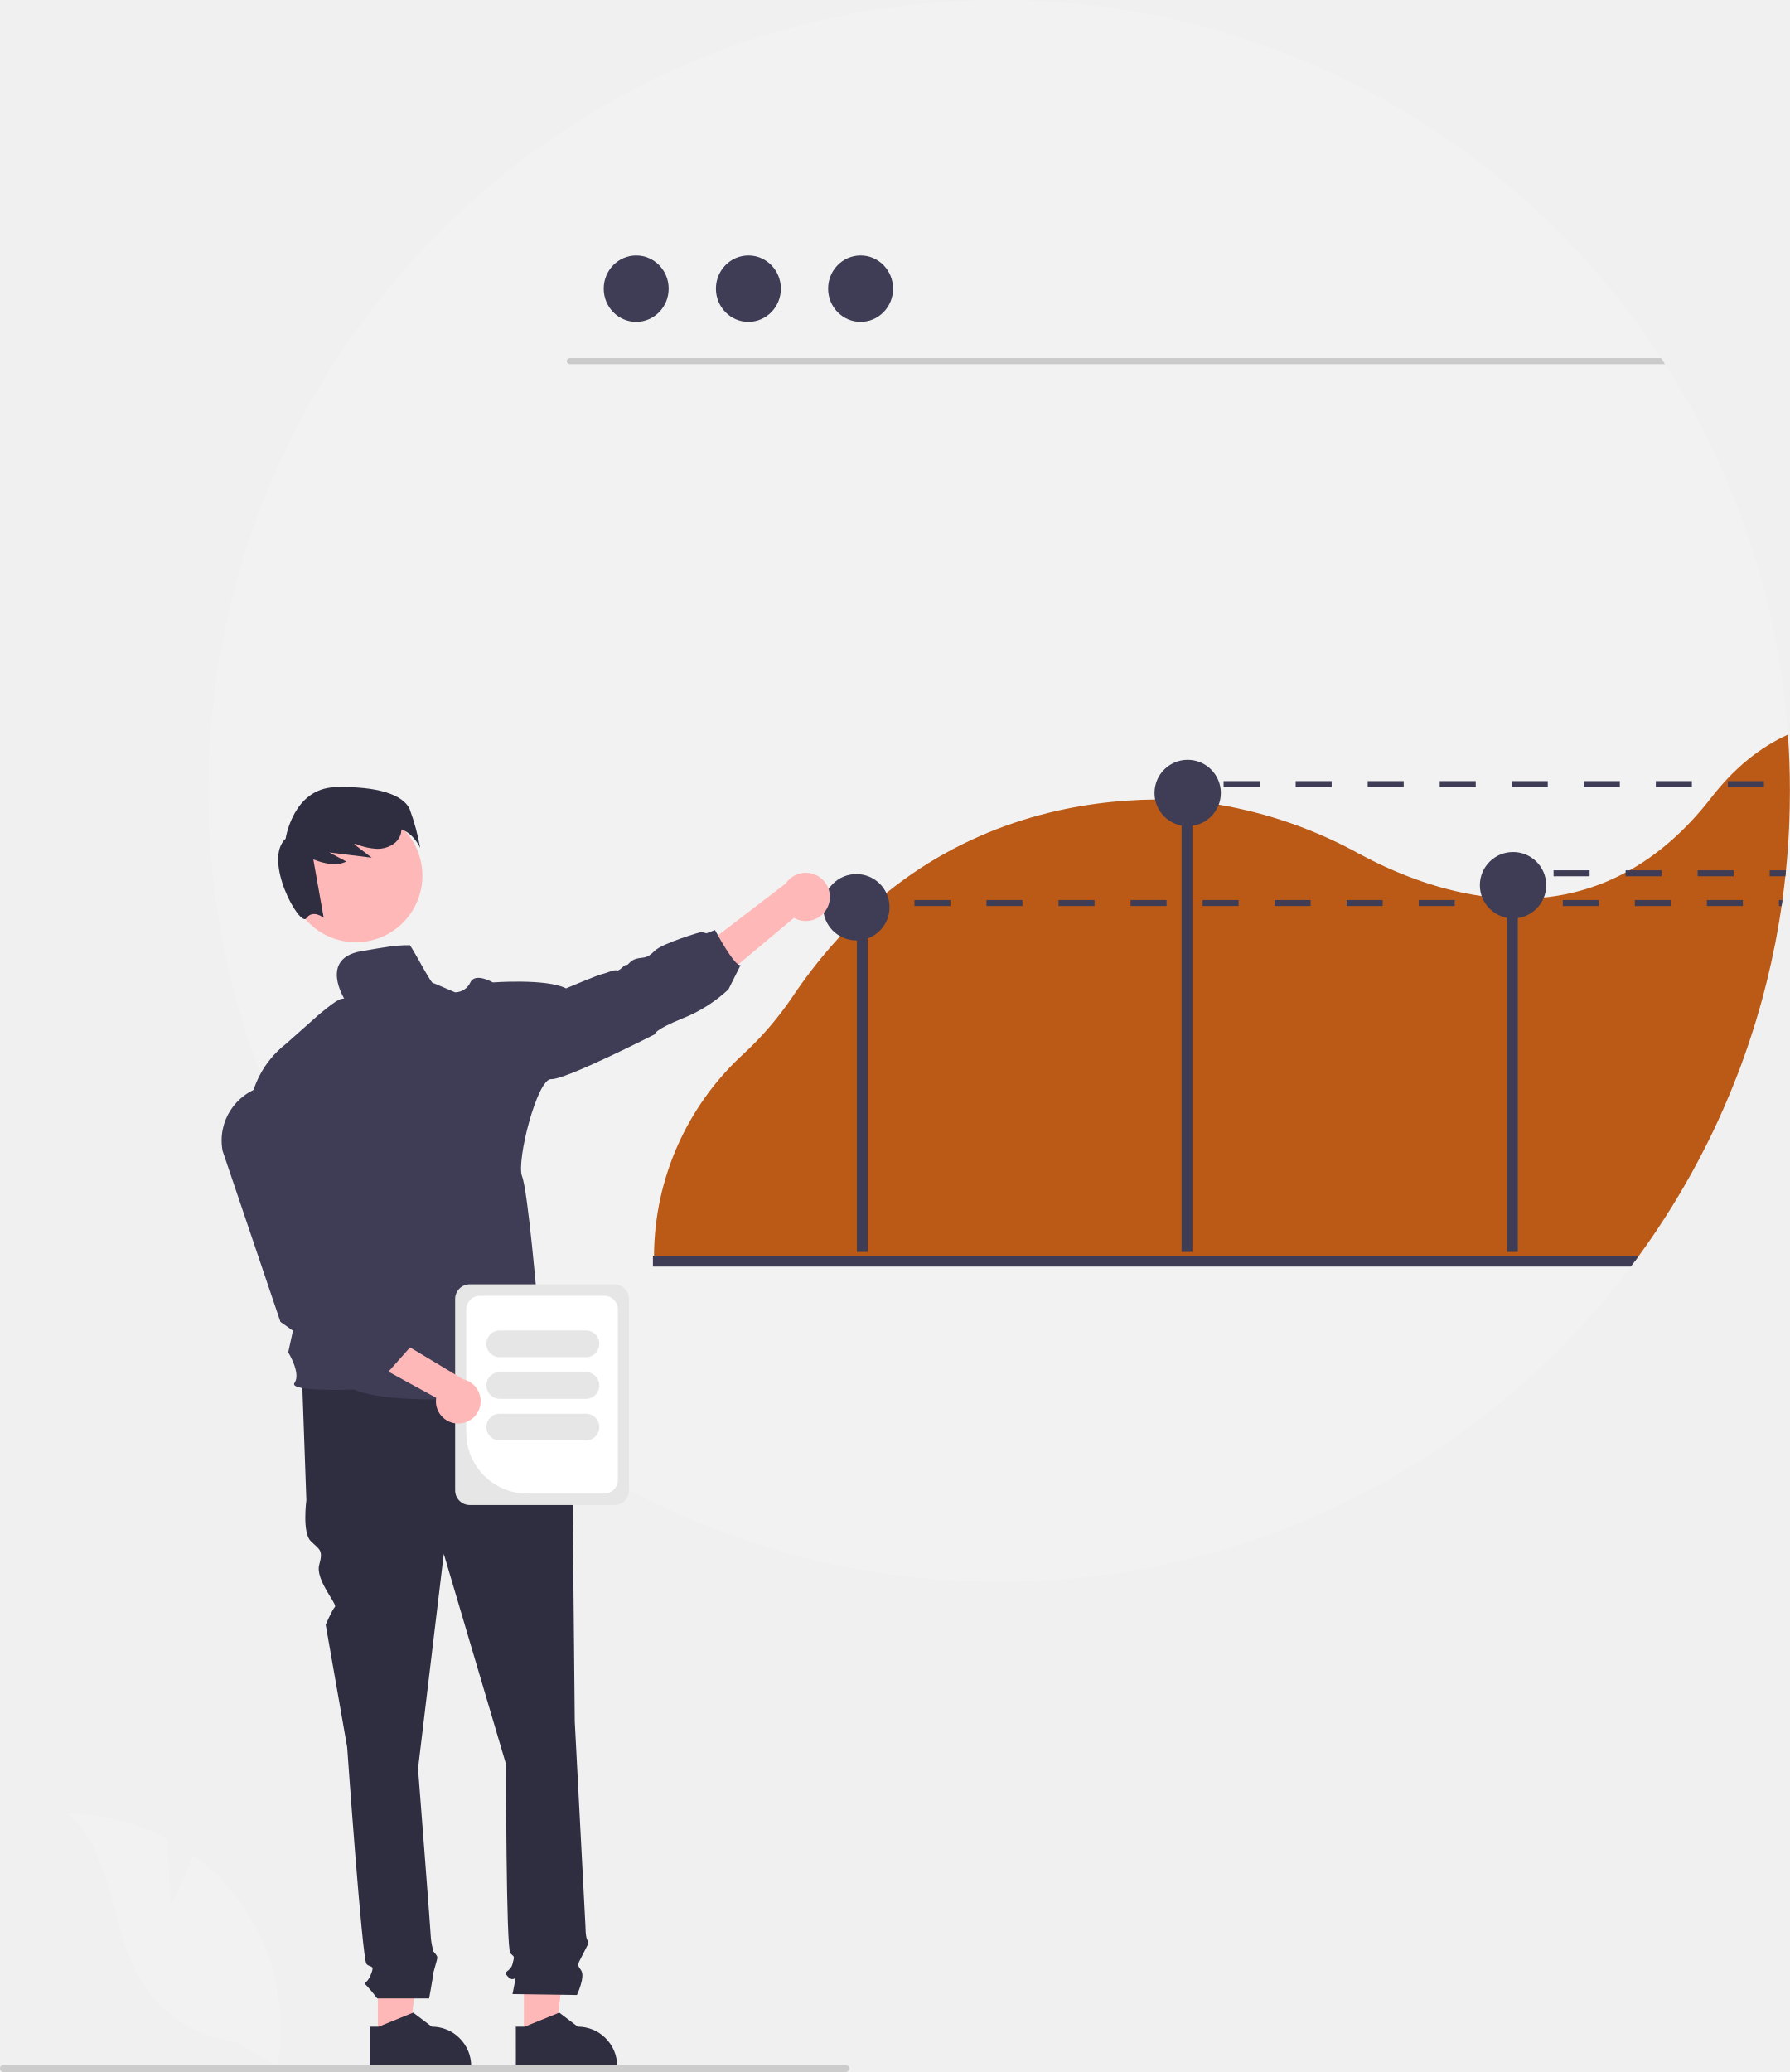
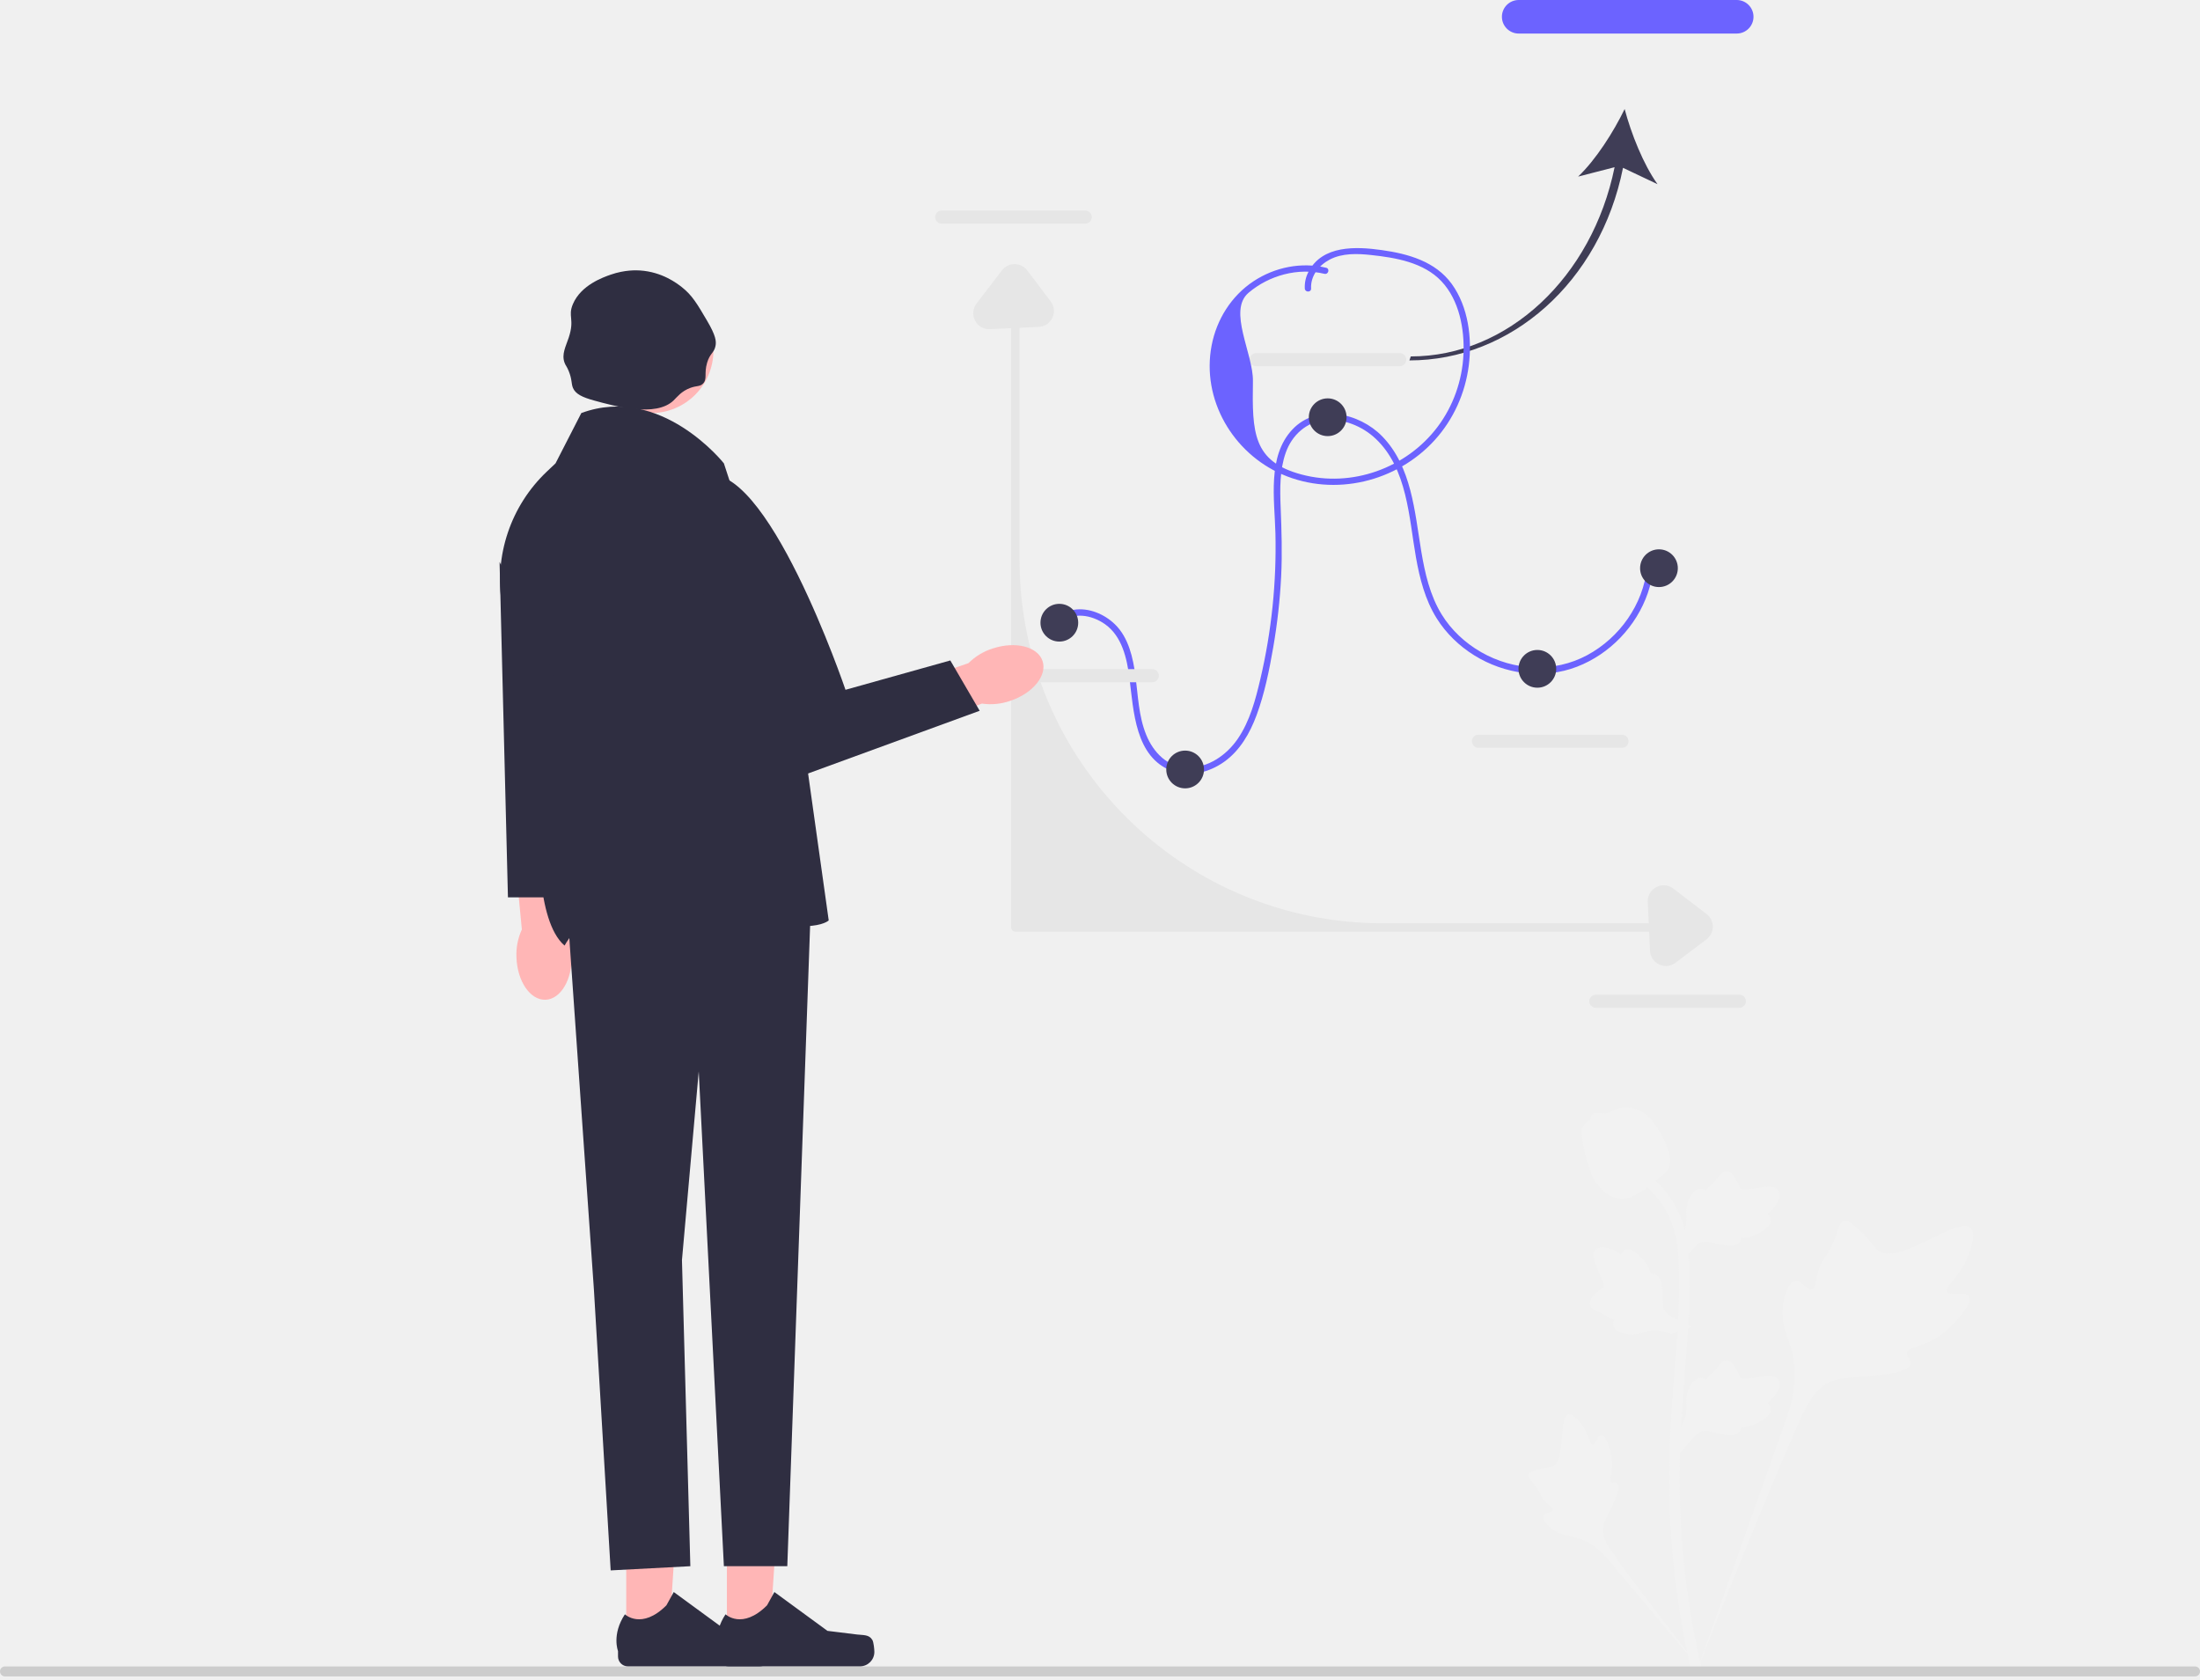
- <svg xmlns="http://www.w3.org/2000/svg" data-name="Layer 1" width="602.107" height="696.919" viewBox="0 0 602.107 696.919">
-   <path d="M901.053,367.541q0,2.97-.07,5.93c-.02,1.29-.06,2.58-.11,3.87-.01.37-.02.73-.04,1.1q-.045,1.065-.09,2.1-.33,6.915-1.02,13.73c-.02.22-.04.44-.06.65-.05.45-.09.9-.15,1.35-.14,1.35-.29,2.7-.46,4.03-.11.9-.22,1.79-.34,2.69-.06.43-.12.86-.17,1.28-.07.47-.13.93-.2,1.39-.03.2-.06.4-.09.61-.1.68-.2,1.37-.31,2.05-.13.89-.27,1.77-.42,2.66q-.21,1.32-.45,2.64c-.15.88-.31,1.76-.47,2.64-.16.89-.33,1.77-.5,2.65q-1.29,6.54-2.88,12.97-.63,2.505-1.29,5-1.095,4.05-2.31,8.06c-.23.74-.46,1.48-.69,2.21-.26.84-.53,1.68-.8,2.51-.27.84-.54,1.67-.82,2.5-.28.83-.56,1.66-.85,2.49-.28.82-.57,1.65-.87,2.47-.29.83-.59,1.65-.89,2.47-.31.82-.61,1.64-.92,2.45q-.93,2.46-1.91,4.87c-.32.81-.65,1.62-.99,2.42q-1.995,4.83-4.18,9.55c-.32.7-.64,1.4-.97,2.09-.22.46-.43.91-.65,1.37-.37.76-.73,1.51-1.1,2.26-.37.76-.75,1.53-1.14,2.3q-1.155,2.28-2.35,4.55c-.79,1.51-1.6,3.02-2.43,4.51s-1.67,2.98-2.52,4.45c-.43.74-.86,1.48-1.29,2.21q-2.595,4.395-5.36,8.69-2.745,4.275-5.67,8.45c-.97,1.39-1.96,2.78-2.96,4.15-.4.55-.8,1.09-1.2,1.63-.49.68-1,1.35-1.51,2.02a265.809,265.809,0,0,1-382.97,44.18q-4.38-3.66-8.6-7.5a267.376,267.376,0,0,1-46.71-55.98c-1.61-2.59-3.19-5.21-4.71-7.85a264.766,264.766,0,0,1-35.51-132.87c0-146.91,119.09-266,266-266a265.777,265.777,0,0,1,222.68,120.44c.44.67.88,1.35,1.32,2.03a264.422,264.422,0,0,1,41.33,124.62Q901.058,357.991,901.053,367.541Z" transform="translate(-298.9467 -101.5407)" fill="#f2f2f2" />
-   <path d="M859.053,224.011h-368.45a1.015,1.015,0,0,1,0-2.03h367.13C858.173,222.651,858.613,223.331,859.053,224.011Z" transform="translate(-298.9467 -101.5407)" fill="#cacaca" />
-   <ellipse cx="214.01" cy="97.09" rx="10.925" ry="11.169" fill="#3f3d56" />
-   <ellipse cx="251.753" cy="97.09" rx="10.925" ry="11.169" fill="#3f3d56" />
-   <ellipse cx="289.495" cy="97.09" rx="10.925" ry="11.169" fill="#3f3d56" />
-   <path d="M900.383,348.631c-9.61,4.37-18.22,11.43-25.74,21.14-8.69,11.23-18,19.14-27.51,24.5-.45.25-.89.49-1.34.73a73.528,73.528,0,0,1-27.51,8.43,83.499,83.499,0,0,1-8.76.42c-1.22-.01-2.44-.04-3.65-.1-2.87-.14-5.71-.42-8.5-.82-16.02-2.28-30.51-8.44-41.24-14.23a150.088,150.088,0,0,0-47.21-16.52q-4.44-.735-8.86-1.15c-1.22-.12-2.43-.21-3.64-.29q-4.455-.3-8.9-.28c-1.52.01-3.03.04-4.55.1-25.54,1-58.85,8.28-88.72,33.71-.4.34-.79.68-1.19,1.02-.37.32-.74.65-1.11.98a149.143,149.143,0,0,0-13.34,13.47,169.09,169.09,0,0,0-13.2,17.25,110.056,110.056,0,0,1-16.64,19.3,92.677,92.677,0,0,0-29.82,67.12v.5c-.01.54-.01,1.09-.01,1.63h330.13c.4-.54.8-1.08,1.19-1.63,1-1.37,1.99-2.76,2.96-4.15q2.925-4.17,5.67-8.45,2.775-4.29,5.36-8.69c.43-.73.86-1.47,1.29-2.21.85-1.47,1.69-2.96,2.52-4.45s1.64-3,2.43-4.51q1.2-2.265,2.35-4.55c.39-.77.77-1.54,1.14-2.3.37-.75.73-1.5,1.1-2.26.22-.46.43-.91.65-1.37.33-.69.65-1.39.97-2.09q2.19-4.725,4.18-9.55c.34-.8.67-1.61.99-2.42q.975-2.415,1.91-4.87c.31-.81.61-1.63.92-2.45.3-.82.6-1.64.89-2.47.3-.82.59-1.65.87-2.47.29-.83.57-1.66.85-2.49.28-.83.55-1.66.82-2.5.27-.83.54-1.67.8-2.51.23-.73.46-1.47.69-2.21q1.215-4.005,2.31-8.06.66-2.49,1.29-5,1.59-6.42,2.88-12.97c.17-.88.34-1.76.5-2.65.16-.88.32-1.76.47-2.64q.24-1.32.45-2.64c.15-.89.29-1.77.42-2.66.11-.68.21-1.37.31-2.05.03-.21.06-.41.09-.61.07-.47.13-.93.19-1.39.06-.43.12-.86.18-1.28.12-.9.23-1.79.34-2.69.17-1.33.32-2.68.46-4.03h.01c.04-.45.09-.9.14-1.35.02-.21.04-.43.06-.65q.69-6.81,1.02-13.73.045-1.035.09-2.1c.02-.37.03-.73.04-1.1.05-1.29.09-2.58.11-3.87q.075-2.955.07-5.93Q901.053,358.001,900.383,348.631Z" transform="translate(-298.9467 -101.5407)" fill="#ba5a16" />
-   <rect x="288.244" y="314.155" width="3.648" height="106.939" fill="#3f3d56" />
-   <rect x="397.473" y="264.211" width="3.648" height="156.883" fill="#3f3d56" />
-   <rect x="506.927" y="297.047" width="3.648" height="124.047" fill="#3f3d56" />
-   <circle cx="399.522" cy="266.726" r="11.161" fill="#3f3d56" />
-   <circle cx="508.976" cy="297.737" r="11.161" fill="#3f3d56" />
-   <circle cx="288.069" cy="305.155" r="11.161" fill="#3f3d56" />
-   <path d="M850.263,523.911c-.4.55-.8,1.09-1.2,1.63-.49.68-1,1.35-1.51,2.02h-328.97v-3.65Z" transform="translate(-298.9467 -101.5407)" fill="#3f3d56" />
-   <polygon points="127.115 685.125 137.686 685.125 142.715 644.349 127.113 644.35 127.115 685.125" fill="#ffb8b8" />
-   <path d="M453.563,787.101a13.14,13.14,0,0,0-4.3-2.89,13.412,13.412,0,0,0-5.08-1l-6.23-4.72-.33.13-11.28,4.59h-2.98v13.7h34.09v-.43A13.16,13.16,0,0,0,453.563,787.101Z" transform="translate(-298.9467 -101.5407)" fill="#2f2e41" />
-   <polygon points="176.228 685.125 186.799 685.125 191.828 644.349 176.226 644.35 176.228 685.125" fill="#ffb8b8" />
-   <path d="M502.683,787.101a13.077,13.077,0,0,0-4.31-2.89,13.336,13.336,0,0,0-5.08-1l-6.22-4.72-.34.14-11.28,4.58h-2.98l.01,13.7h34.08v-.43A13.192,13.192,0,0,0,502.683,787.101Z" transform="translate(-298.9467 -101.5407)" fill="#2f2e41" />
-   <path d="M483.625,563.522,400.566,565.689l1.444,40.446s-1.444,10.834,1.444,13.723,4.333,2.889,2.889,7.945,6.187,13.313,5.26,14.24-3.094,5.983-3.094,5.983l7.222,41.168s5.056,71.503,6.5,72.947,2.889,0,1.444,3.611-2.889,2.167-1.444,3.611a53.192,53.192,0,0,1,3.611,4.333h17.462s1.317-7.222,1.317-7.945,1.444-5.056,1.444-5.778-1.277-1.999-1.277-1.999a23.761,23.761,0,0,1-.89-4.501c0-1.444-4.333-57.058-4.333-57.058l8.667-72.225,20.945,70.78s0,62.113,1.444,63.558,1.444.722.722,3.611-3.611,2.167-1.444,4.333,2.889-1.444,2.167,2.167l-.722,3.611,21.667.31s2.889-6.088,1.444-8.255-1.358-1.575.404-5.121,2.485-4.268,1.762-4.99-.722-4.564-.722-4.564l-3.611-69.106s-.722-72.947-.722-75.114a7.204,7.204,0,0,1,.6-3.249v-2.941l-2.767-10.421Z" transform="translate(-298.9467 -101.5407)" fill="#2f2e41" />
-   <path d="M577.621,405.998a8.065,8.065,0,0,1-11.61,4.261l-36.054,30.205-1.959-14.764,35.264-26.995a8.109,8.109,0,0,1,14.359,7.293Z" transform="translate(-298.9467 -101.5407)" fill="#ffb8b8" />
-   <circle cx="119.696" cy="294.534" r="22.39" fill="#ffb8b8" />
-   <path d="M436.794,373.792c-2.084-4.968-11.017-7.918-25.153-7.474s-16.611,17.301-16.611,17.301c-7.786,7.257,4.784,29.914,6.965,26.79,2.181-3.124,5.842-.171,5.842-.171l-3.489-19.627c3.685,1.418,7.648,2.369,11.114.718l-5.743-3.071,14.278,1.777-5.888-4.53c.143-.047.285-.096.428-.144a20.924,20.924,0,0,0,7.46,1.694c3.002-.022,6.192-1.429,7.45-4.155a6.139,6.139,0,0,0,.533-2.376c4.139,1.344,6.313,6.193,6.313,6.193A76.403,76.403,0,0,0,436.794,373.792Z" transform="translate(-298.9467 -101.5407)" fill="#2f2e41" />
-   <path d="M436.565,419.465c-5,0-8.22.69-16,2-14.36,2.42-5.76,16.065-5.76,16.065s.65-.33-1.11,0-7.76,5.52-7.76,5.52l-10.73,9.53c-16.17,12.69-12.55,32.49-12.55,32.49l23.58,23.73-10.33,47.61s4.39,7.07,2.12,10.24,20,2.26,20,2.26c15.37,6.85,69.52,1.06,69.52,1.06-.75-1.96-8-17.15-8-17.15,3.15-5.44.15-13.3.15-13.3s-3.13-37.18-5.13-42.32,5.12-32.99,9.8-32.69,34.91-15.12,34.91-15.12-.76-1.21,9.22-5.29a48.911,48.911,0,0,0,15.49-9.77l4.1-8.19c-1.97.76-8.62-11.78-8.62-11.78l-2.9,1.105-1.68-.485s-13.11,3.73-15.79,6.45-3.58,1.96-6,2.57-2.72,2.31-3.48,2.12-2.11,2.11-3.17,1.81-3.33.91-4.84,1.21-12.24,4.84-12.24,4.84c-6.64-3.36-24.64-2-24.64-2s-5.89-3.47-7.56,0a5.69,5.69,0,0,1-5.13,3.33l-7.18-3.07C444.438,433.763,436.606,417.887,436.565,419.465Z" transform="translate(-298.9467 -101.5407)" fill="#3f3d56" />
-   <path d="M356.278,742.531l-.998-22.434a72.455,72.455,0,0,0-33.796-8.555c16.231,13.27,14.203,38.851,25.208,56.697a43.582,43.582,0,0,0,31.959,20.14l13.583,8.316A73.03,73.03,0,0,0,376.842,737.516a70.543,70.543,0,0,0-12.964-12.046C360.624,734.048,356.278,742.531,356.278,742.531Z" transform="translate(-298.9467 -101.5407)" fill="#f2f2f2" />
-   <path d="M298.947,797.269a1.186,1.186,0,0,0,1.19,1.19h283.29a1.19,1.19,0,1,0,0-2.38h-283.29A1.187,1.187,0,0,0,298.947,797.269Z" transform="translate(-298.9467 -101.5407)" fill="#ccc" />
-   <rect x="289.494" y="302.729" width="6" height="2" fill="#3f3d56" />
-   <path d="M606.553,404.271v2h12.12v-2Zm24.24,0v2h12.11v-2Zm24.23,0v2h12.12v-2Zm24.23,0v2h12.12v-2Zm24.24,0v2h12.11v-2Zm24.23,0v2h12.12v-2Zm24.23,0v2h12.12v-2Zm24.24,0v2h12.11v-2Zm24.23,0v2h12.12v-2Zm24.23,0v2h12.12v-2Zm24.23,0v2h12.12v-2Zm24.24,0v2h12.11v-2Zm24.23,0v2h.9c.03-.21.06-.41.09-.61.07-.46.13-.92.2-1.39Z" transform="translate(-298.9467 -101.5407)" fill="#3f3d56" />
-   <rect x="393.494" y="262.729" width="6" height="2" fill="#3f3d56" />
-   <path d="M710.553,364.271v2h12.12v-2Zm24.24,0v2h12.11v-2Zm24.23,0v2h12.12v-2Zm24.23,0v2h12.12v-2Zm24.24,0v2h12.11v-2Zm24.23,0v2h12.12v-2Zm24.23,0v2h12.12v-2Zm24.24,0v2h12.11v-2Z" transform="translate(-298.9467 -101.5407)" fill="#3f3d56" />
-   <rect x="504.494" y="292.729" width="6" height="2" fill="#3f3d56" />
-   <path d="M821.553,394.271v2h12.12v-2Zm24.24,0v2h12.11v-2Zm24.23,0v2h12.12v-2Zm24.23,0v2h5.27c.04-.45.09-.9.14-1.35.02-.21.04-.43.06-.65Z" transform="translate(-298.9467 -101.5407)" fill="#3f3d56" />
-   <path d="M452.053,602.85V538.44a4.923,4.923,0,0,1,4.917-4.917h48.643a4.923,4.923,0,0,1,4.917,4.917v64.409a4.923,4.923,0,0,1-4.917,4.917H456.97A4.923,4.923,0,0,1,452.053,602.85Z" transform="translate(-298.9467 -101.5407)" fill="#e6e6e6" />
-   <path d="M455.785,583.395V541.987a4.61,4.61,0,0,1,4.605-4.605h41.805a4.61,4.61,0,0,1,4.605,4.605v57.316a4.61,4.61,0,0,1-4.605,4.605H476.297A20.536,20.536,0,0,1,455.785,583.395Z" transform="translate(-298.9467 -101.5407)" fill="#fff" />
-   <path d="M462.553,553.541a4.505,4.505,0,0,1,4.5-4.5h29a4.5,4.5,0,1,1,0,9h-29A4.505,4.505,0,0,1,462.553,553.541Z" transform="translate(-298.9467 -101.5407)" fill="#e6e6e6" />
-   <path d="M462.553,567.541a4.505,4.505,0,0,1,4.5-4.5h29a4.5,4.5,0,1,1,0,9h-29A4.505,4.505,0,0,1,462.553,567.541Z" transform="translate(-298.9467 -101.5407)" fill="#e6e6e6" />
-   <path d="M462.553,581.541a4.505,4.505,0,0,1,4.5-4.5h29a4.5,4.5,0,1,1,0,9h-29A4.505,4.505,0,0,1,462.553,581.541Z" transform="translate(-298.9467 -101.5407)" fill="#e6e6e6" />
-   <path d="M453.202,580.349a7.483,7.483,0,0,1-7.528-8.659l-41.53-22.739,12.155-6.574,38.486,23.114a7.524,7.524,0,0,1-1.582,14.858Z" transform="translate(-298.9467 -101.5407)" fill="#ffb8b8" />
-   <path d="M429.053,563.541l-14.727-2.616-5.273-4.384-3.546-1.806-12.223-8.579-.036-.108-19.421-57.41a18.804,18.804,0,0,1,13.915-21.737h0a18.784,18.784,0,0,1,23.168,15.86l6.25,49.203,10.361,10.7,4.533.878,1.043,4.881,3.957,6.119Z" transform="translate(-298.9467 -101.5407)" fill="#3f3d56" />
+ <svg xmlns="http://www.w3.org/2000/svg" width="524.67" height="400.491" viewBox="0 0 524.67 400.491" role="img" artist="Katerina Limpitsouni" source="https://undraw.co/">
+   <path d="M252.766,148.861c2.87-3.161,7.609-2.237,10.763-.006,4.058,2.872,5.219,8.116,5.818,12.764,1.014,7.869,1.313,18.993,10.237,22.283,4.123,1.52,8.842,.265,12.325-2.203,3.804-2.696,6.176-6.843,7.765-11.14,1.924-5.203,3.038-10.77,3.982-16.223,.965-5.576,1.598-11.213,1.882-16.865,.278-5.53,.097-11.023-.123-16.55-.172-4.315-.237-8.846,1.22-12.972,1.472-4.167,4.894-7.337,9.395-7.755,4.368-.406,8.867,1.436,12.027,4.409,7.583,7.133,7.94,18.778,9.634,28.342,.89,5.025,2.192,10.11,4.921,14.481,2.244,3.595,5.363,6.61,8.955,8.846,7.245,4.511,16.478,5.827,24.518,2.728,7.85-3.026,14.168-9.639,16.902-17.589,.675-1.963,1.092-3.991,1.304-6.055,.098-.959-1.402-.952-1.5,0-.899,8.769-6.528,16.711-14.242,20.871-7.937,4.28-17.549,3.737-25.304-.7-3.812-2.181-7.129-5.258-9.433-9.01-2.795-4.55-3.991-9.854-4.862-15.061-1.572-9.405-2.286-20.203-9.334-27.425-5.467-5.6-15.526-7.848-21.401-1.61-6.05,6.423-4.236,16.77-4.043,24.744,.283,11.678-.921,23.383-3.59,34.755-1.162,4.95-2.498,10.055-5.414,14.3-2.665,3.879-7.02,6.886-11.869,6.838-4.836-.048-8.234-3.602-9.951-7.84-1.811-4.471-1.93-9.299-2.557-14.018-.575-4.332-1.624-9.126-4.873-12.297-2.526-2.465-6.274-4.052-9.83-3.485-1.709,.272-3.224,1.103-4.384,2.381-.648,.713,.41,1.777,1.061,1.061h0Z" fill="#6c63ff" />
+   <g>
+     <path d="M469.54,309.225c-.844-1.424-4.497,.101-5.168-1.191-.669-1.287,2.724-3.249,4.663-7.73,.35-.808,2.553-5.9,.922-7.472-3.092-2.978-17.24,9.313-22.191,5.29-1.087-.883-1.846-2.645-5.134-5.506-1.308-1.138-2.099-1.652-2.865-1.461-1.086,.271-1.172,1.725-2.337,4.584-1.747,4.287-2.78,4.028-3.798,7.449-.756,2.539-.583,4.016-1.472,4.303-1.258,.407-2.416-2.286-4.011-2.045-1.627,.246-2.611,3.382-2.922,5.73-.583,4.406,1.035,7.313,1.932,10.371,.975,3.322,1.553,8.375-.698,15.528l-22.277,62.766c4.918-12.879,19.158-48.185,25.142-61.305,1.727-3.787,3.635-7.629,7.551-9.145,3.77-1.46,8.949-.588,15.55-2.179,.771-.186,2.911-.73,3.18-1.988,.223-1.04-1.036-1.621-.842-2.595,.259-1.307,2.734-1.323,5.775-2.831,2.144-1.063,3.48-2.328,4.629-3.415,.346-.328,5.495-5.262,4.371-7.157h-0Z" fill="#f2f2f2" />
+     <path d="M381.895,342.268c-.942,.004-1.248,2.236-2.076,2.193-.825-.043-.808-2.275-2.448-4.519-.296-.405-2.159-2.955-3.401-2.608-2.354,.658-.404,11.148-3.806,12.418-.747,.279-1.831,.143-4.184,.931-.936,.314-1.417,.554-1.544,.985-.18,.611,.508,1.073,1.575,2.47,1.6,2.094,1.175,2.527,2.56,4.013,1.028,1.104,1.803,1.445,1.687,1.964-.163,.735-1.819,.526-2.161,1.379-.349,.87,.907,2.257,1.969,3.087,1.994,1.558,3.888,1.602,5.647,2.044,1.912,.48,4.559,1.654,7.42,4.823l24.378,29.044c-4.902-6.13-18.122-23.306-22.835-30.029-1.361-1.941-2.696-3.985-2.31-6.345,.371-2.272,2.293-4.562,3.417-8.261,.131-.432,.481-1.639-.058-2.134-.446-.409-1.095,.041-1.517-.335-.567-.504,.14-1.724,.277-3.651,.097-1.359-.138-2.38-.341-3.258-.061-.265-.997-4.215-2.251-4.21v0Z" fill="#f2f2f2" />
+     <path d="M400.694,346.488l-.568-5.068,.259-.384c1.2-1.777,1.812-3.512,1.819-5.159,.001-.262-.011-.524-.023-.79-.049-1.057-.11-2.371,.575-3.903,.384-.854,1.463-2.831,3.086-2.587,.437,.061,.767,.262,1.018,.497,.037-.059,.075-.117,.115-.181,.505-.771,.905-1.101,1.291-1.419,.296-.245,.602-.497,1.082-1.094,.21-.262,.374-.492,.513-.685,.42-.585,.968-1.282,1.935-1.27,1.033,.049,1.574,.903,1.932,1.468,.64,1.008,.93,1.735,1.122,2.217,.07,.176,.149,.374,.19,.436,.333,.489,3.038,.032,4.057-.135,2.289-.382,4.27-.712,5.087,.732,.585,1.033,.151,2.398-1.33,4.168-.461,.551-.952,.969-1.388,1.297,.361,.215,.684,.546,.815,1.065h0c.308,1.228-.748,2.459-3.137,3.663-.593,.301-1.392,.702-2.512,.896-.527,.091-1.002,.113-1.408,.125-.009,.235-.064,.489-.207,.751-.42,.771-1.293,1.138-2.61,1.05-1.449-.076-2.642-.352-3.694-.595-.919-.21-1.711-.389-2.332-.347-1.153,.093-2.041,1.016-3.083,2.212l-2.603,3.042h-0Z" fill="#f2f2f2" />
+     <path d="M403.328,316.312l-4.758,1.835-.437-.153c-2.023-.71-3.857-.862-5.452-.451-.254,.065-.504,.143-.759,.223-1.01,.315-2.266,.708-3.922,.434-.924-.155-3.11-.697-3.285-2.329-.052-.438,.059-.809,.222-1.111-.066-.021-.133-.042-.204-.065-.874-.293-1.295-.597-1.7-.889-.312-.224-.633-.456-1.332-.769-.307-.137-.571-.237-.793-.322-.672-.258-1.486-.611-1.719-1.549-.215-1.011,.474-1.751,.93-2.241,.813-.875,1.442-1.34,1.86-1.648,.153-.112,.324-.239,.373-.294,.389-.446-.74-2.947-1.159-3.891-.95-2.118-1.772-3.95-.582-5.106,.851-.828,2.282-.754,4.369,.229,.65,.307,1.179,.675,1.607,1.013,.117-.404,.354-.8,.823-1.058h0c1.11-.61,2.569,.099,4.339,2.105,.442,.498,1.033,1.169,1.504,2.203,.221,.487,.363,.941,.478,1.331,.229-.051,.49-.063,.779,.009,.852,.21,1.429,.962,1.678,2.258,.294,1.421,.329,2.645,.362,3.724,.03,.942,.058,1.753,.255,2.344,.382,1.091,1.5,1.717,2.922,2.421l3.603,1.746-0,0Z" fill="#f2f2f2" />
+     <path d="M400.694,301.381l-.568-5.068,.259-.384c1.2-1.777,1.812-3.512,1.819-5.159,.001-.262-.011-.524-.023-.79-.049-1.057-.11-2.371,.575-3.903,.384-.854,1.463-2.831,3.086-2.587,.437,.061,.767,.262,1.018,.497,.037-.059,.075-.117,.115-.181,.505-.771,.905-1.101,1.291-1.419,.296-.245,.602-.497,1.082-1.094,.21-.262,.374-.492,.513-.685,.42-.585,.968-1.282,1.935-1.27,1.033,.049,1.574,.903,1.932,1.468,.64,1.008,.93,1.735,1.122,2.217,.07,.176,.149,.374,.19,.436,.333,.489,3.038,.032,4.057-.135,2.289-.382,4.27-.712,5.087,.732,.585,1.033,.151,2.398-1.33,4.168-.461,.551-.952,.969-1.388,1.297,.361,.215,.684,.546,.815,1.065h0c.308,1.228-.748,2.459-3.137,3.663-.593,.301-1.392,.702-2.512,.896-.527,.091-1.002,.113-1.408,.125-.009,.235-.064,.489-.207,.751-.42,.771-1.293,1.138-2.61,1.05-1.449-.076-2.642-.352-3.694-.595-.919-.21-1.711-.389-2.332-.347-1.153,.093-2.041,1.016-3.083,2.212l-2.603,3.042h-0Z" fill="#f2f2f2" />
+     <path d="M405.88,399.759l-1.062-.666-.257-1.226,.257,1.226-1.238,.142c-.02-.115-.087-.379-.188-.793-.554-2.266-2.244-9.162-3.654-20.023-.984-7.581-1.541-15.376-1.656-23.17-.115-7.807,.255-13.717,.551-18.467,.224-3.583,.496-6.994,.762-10.317,.71-8.878,1.379-17.265,.881-26.55-.11-2.073-.341-6.387-2.862-10.978-1.462-2.663-3.476-5.027-5.987-7.023l1.561-1.963c2.771,2.207,5,4.826,6.623,7.782,2.795,5.09,3.047,9.791,3.168,12.05,.507,9.449-.17,17.916-.887,26.88-.264,3.311-.536,6.708-.759,10.276-.294,4.706-.66,10.565-.546,18.271,.113,7.701,.663,15.4,1.634,22.886,1.392,10.724,3.058,17.517,3.605,19.749,.291,1.192,.352,1.441,.054,1.914v-0Z" fill="#f2f2f2" />
+     <path d="M386.831,285.895c-.103,0-.207-.002-.312-.01-2.134-.115-4.11-1.392-5.875-3.796-.827-1.131-1.251-2.42-2.095-4.992-.131-.396-.767-2.408-1.154-5.176-.253-1.808-.221-2.565,.137-3.233,.398-.744,1.041-1.263,1.766-1.613-.032-.24-.006-.487,.098-.739,.427-1.045,1.563-.908,2.177-.842,.311,.039,.699,.091,1.117,.069,.658-.032,1.012-.228,1.548-.521,.513-.281,1.15-.631,2.096-.825,1.865-.389,3.427,.14,3.942,.313,2.71,.903,4.046,3.01,5.593,5.45,.308,.489,1.367,2.271,2.065,4.713,.504,1.762,.433,2.545,.281,3.128-.308,1.197-1.036,1.882-2.885,3.394-1.931,1.583-2.9,2.376-3.732,2.858-1.937,1.118-3.153,1.821-4.768,1.821v0Z" fill="#f2f2f2" />
+   </g>
+   <path d="M333.81,87.335h-34.221c-.863,0-1.565-.702-1.565-1.565s.702-1.564,1.565-1.564h34.221c.863,0,1.564,.702,1.564,1.564s-.702,1.565-1.564,1.565Z" fill="#e6e6e6" />
+   <path d="M386.81,178.335h-34.221c-.863,0-1.565-.702-1.565-1.565s.702-1.564,1.565-1.564h34.221c.863,0,1.564,.702,1.564,1.564s-.702,1.565-1.564,1.565Z" fill="#e6e6e6" />
+   <path d="M414.81,240.335h-34.221c-.863,0-1.565-.702-1.565-1.565s.702-1.564,1.565-1.564h34.221c.863,0,1.564,.702,1.564,1.564s-.702,1.565-1.564,1.565Z" fill="#e6e6e6" />
+   <path d="M258.81,53.335h-34.221c-.863,0-1.565-.702-1.565-1.565s.702-1.564,1.565-1.564h34.221c.863,0,1.564,.702,1.564,1.564s-.702,1.565-1.564,1.565Z" fill="#e6e6e6" />
+   <path d="M0,398.594c0,.66,.53,1.19,1.19,1.19H523.48c.66,0,1.19-.53,1.19-1.19,0-.66-.53-1.19-1.19-1.19H1.19c-.66,0-1.19,.53-1.19,1.19Z" fill="#ccc" />
+   <path d="M397.248,222.18H242.148c-.552,0-1-.448-1-1V73.18c0-.553,.448-1,1-1s1,.447,1,1v60.388c0,47.834,38.777,86.612,86.612,86.612h67.488c.552,0,1,.447,1,1s-.448,1-1,1Z" fill="#e6e6e6" />
+   <path d="M274.81,162.699h-34.221c-.863,0-1.565-.702-1.565-1.565s.702-1.564,1.565-1.564h34.221c.863,0,1.564,.702,1.564,1.564s-.702,1.565-1.564,1.565Z" fill="#e6e6e6" />
+   <g>
+     <path id="uuid-5c502ea6-9d8d-47ac-9944-b5b4822d592a-35" d="M240.88,167.152c5.427-1.792,8.902-6.045,7.76-9.499s-6.465-4.8-11.894-3.006c-2.178,.687-4.161,1.885-5.781,3.495l-22.899,7.884,3.929,10.667,22.158-8.905c2.261,.328,4.568,.11,6.728-.636Z" fill="#ffb6b6" />
+     <path id="uuid-ca9917be-6801-4c2d-b7fb-204f6c00dfb7-36" d="M123.167,228.289c.185,5.712,3.283,10.247,6.918,10.129s6.431-4.845,6.245-10.56c-.043-2.284-.632-4.524-1.719-6.533l-1.091-24.194-11.343,.754,2.28,23.771c-.954,2.076-1.397,4.351-1.291,6.633Z" fill="#ffb6b6" />
+     <g>
+       <polygon points="149.353 391.311 159.478 391.31 162.072 352 149.351 352.26 149.353 391.311" fill="#ffb6b6" />
+       <path d="M184.041,391.082h0c.315,.531,.482,2.244,.482,2.862h0c0,1.898-1.538,3.436-3.436,3.436h-31.354c-1.295,0-2.344-1.05-2.344-2.344v-1.305s-1.551-3.923,1.642-8.759c0,0,3.969,3.786,9.9-2.144l1.749-3.168,12.659,9.259,7.017,.864c1.535,.189,2.896-.029,3.686,1.301h0Z" fill="#2f2e41" />
+     </g>
+     <g>
+       <polygon points="173.353 391.311 183.478 391.31 186.072 352 173.351 352.26 173.353 391.311" fill="#ffb6b6" />
+       <path d="M208.041,391.082h0c.315,.531,.482,2.244,.482,2.862h0c0,1.898-1.538,3.436-3.436,3.436h-31.354c-1.295,0-2.344-1.05-2.344-2.344v-1.305s-1.551-3.923,1.642-8.759c0,0,3.969,3.786,9.9-2.144l1.749-3.168,12.659,9.259,7.017,.864c1.535,.189,2.896-.029,3.686,1.301h0Z" fill="#2f2e41" />
+     </g>
+     <circle cx="155.245" cy="83.622" r="14.893" fill="#ffb6b6" />
+     <polygon points="134.638 207.5 141.638 307.5 145.638 374.5 164.638 373.5 162.638 300.5 166.638 255.5 172.638 373.5 187.76 373.5 193.638 208.5 161.138 204 134.638 207.5" fill="#2f2e41" />
+     <path d="M160.638,95.5c-4.236,4.078-14.025,1.374-19,0-2.738-.756-4.391-1.536-5-3-.423-1.018-.183-1.983-1-4-.479-1.181-.731-1.27-1-2-.75-2.036,.292-3.85,1-6,1.478-4.485-.287-4.989,1-8,1.934-4.527,7.196-6.369,9-7,3.368-1.179,6.177-1.054,7-1,5.275,.347,8.802,3.054,10,4,2.428,1.917,3.618,3.945,6,8,2.072,3.529,2.224,4.883,2,6-.341,1.702-1.322,1.708-2,4-.77,2.602,.106,3.909-1,5-.748,.737-1.442,.431-3,1-2.144,.784-3.202,2.232-4,3Z" fill="#2f2e41" />
+     <path d="M172.638,110.5s-15-19-34-12l-6.154,12-2.056,1.946c-8.624,8.163-12.637,20.074-10.71,31.791l8.92,54.262s-1,21,6,27c0,0,10-19,34-10s29,4,29,4l-8-57-17-52Z" fill="#2f2e41" />
+     <path d="M167.638,113.5l-5,11,19,64,52-19-7-12-25,7s-19-56-34-51Z" fill="#2f2e41" />
+     <polygon points="132.138 214 121.138 214 119.138 134 132.138 161 132.138 214" fill="#2f2e41" />
+   </g>
+   <circle cx="252.638" cy="148.5" r="4.5" fill="#3f3d56" />
+   <circle cx="282.638" cy="183.5" r="4.5" fill="#3f3d56" />
+   <circle cx="316.638" cy="99.5" r="4.5" fill="#3f3d56" />
+   <circle cx="366.638" cy="159.5" r="4.5" fill="#3f3d56" />
+   <circle cx="395.638" cy="135.5" r="4.5" fill="#3f3d56" />
+   <g>
+     <path d="M387.065,40.024l8.23,3.899c-3.376-4.711-6.284-12.068-7.841-17.922-2.637,5.453-6.887,12.126-11.094,16.112l8.698-2.238c-5.36,26.268-25.519,45.126-48.604,45.126l-.327,.949c24.113,0,45.466-18.596,50.938-45.925Z" fill="#3f3d56" />
+     <path d="M362.186,0h52c2.206,0,4,1.794,4,4s-1.794,4-4,4h-52c-2.206,0-4-1.794-4-4S359.98,0,362.186,0Z" fill="#6c63ff" />
+   </g>
+   <path d="M397.316,230.364c-.548,0-1.102-.122-1.628-.369-1.299-.61-2.115-1.831-2.182-3.265l-.539-11.626c-.069-1.493,.71-2.851,2.034-3.544,1.324-.693,2.884-.559,4.071,.348l7.918,6.056c.952,.728,1.496,1.833,1.492,3.03-.003,1.199-.554,2.3-1.511,3.022l-7.379,5.571c-.681,.514-1.474,.776-2.277,.776Z" fill="#e6e6e6" />
+   <path d="M251.345,74.149c0,.548-.122,1.102-.369,1.628-.61,1.299-1.831,2.115-3.265,2.182l-11.626,.539c-1.493,.069-2.851-.71-3.544-2.034-.693-1.324-.559-2.884,.348-4.071l6.056-7.918c.728-.952,1.833-1.496,3.03-1.492,1.199,.003,2.3,.554,3.022,1.511l5.571,7.379c.514,.681,.776,1.474,.776,2.277Z" fill="#e6e6e6" />
+   <path d="M316.269,63.853c-5.92-1.418-12.245-.135-17.306,3.208-5.307,3.506-8.82,9.119-10.01,15.338-2.454,12.83,5.043,25.647,16.89,30.754,12.454,5.368,27.27,1.766,36.314-8.197,4.483-4.938,7.285-11.186,8.128-17.792,.831-6.508-.117-14.018-4.058-19.449-3.909-5.388-10.418-7.196-16.705-8.079-6.1-.857-14.192-1.229-17.49,5.227-.629,1.231-.924,2.558-.855,3.938,.048,.961,1.549,.966,1.5,0-.152-3.019,1.86-5.541,4.44-6.898,2.99-1.572,6.596-1.439,9.856-1.089,5.886,.633,12.569,1.761,16.814,6.282,4.228,4.503,5.496,11.366,5.233,17.344-.274,6.24-2.424,12.381-6.191,17.371-7.434,9.847-20.44,14.532-32.405,11.351-11.658-3.1-11.811-10.018-11.618-22.271,.103-6.537-6.072-16.825-1.031-21.085,4.936-4.17,11.777-6.02,18.093-4.507,.938,.225,1.339-1.221,.399-1.446h0Z" fill="#6c63ff" />
</svg>
